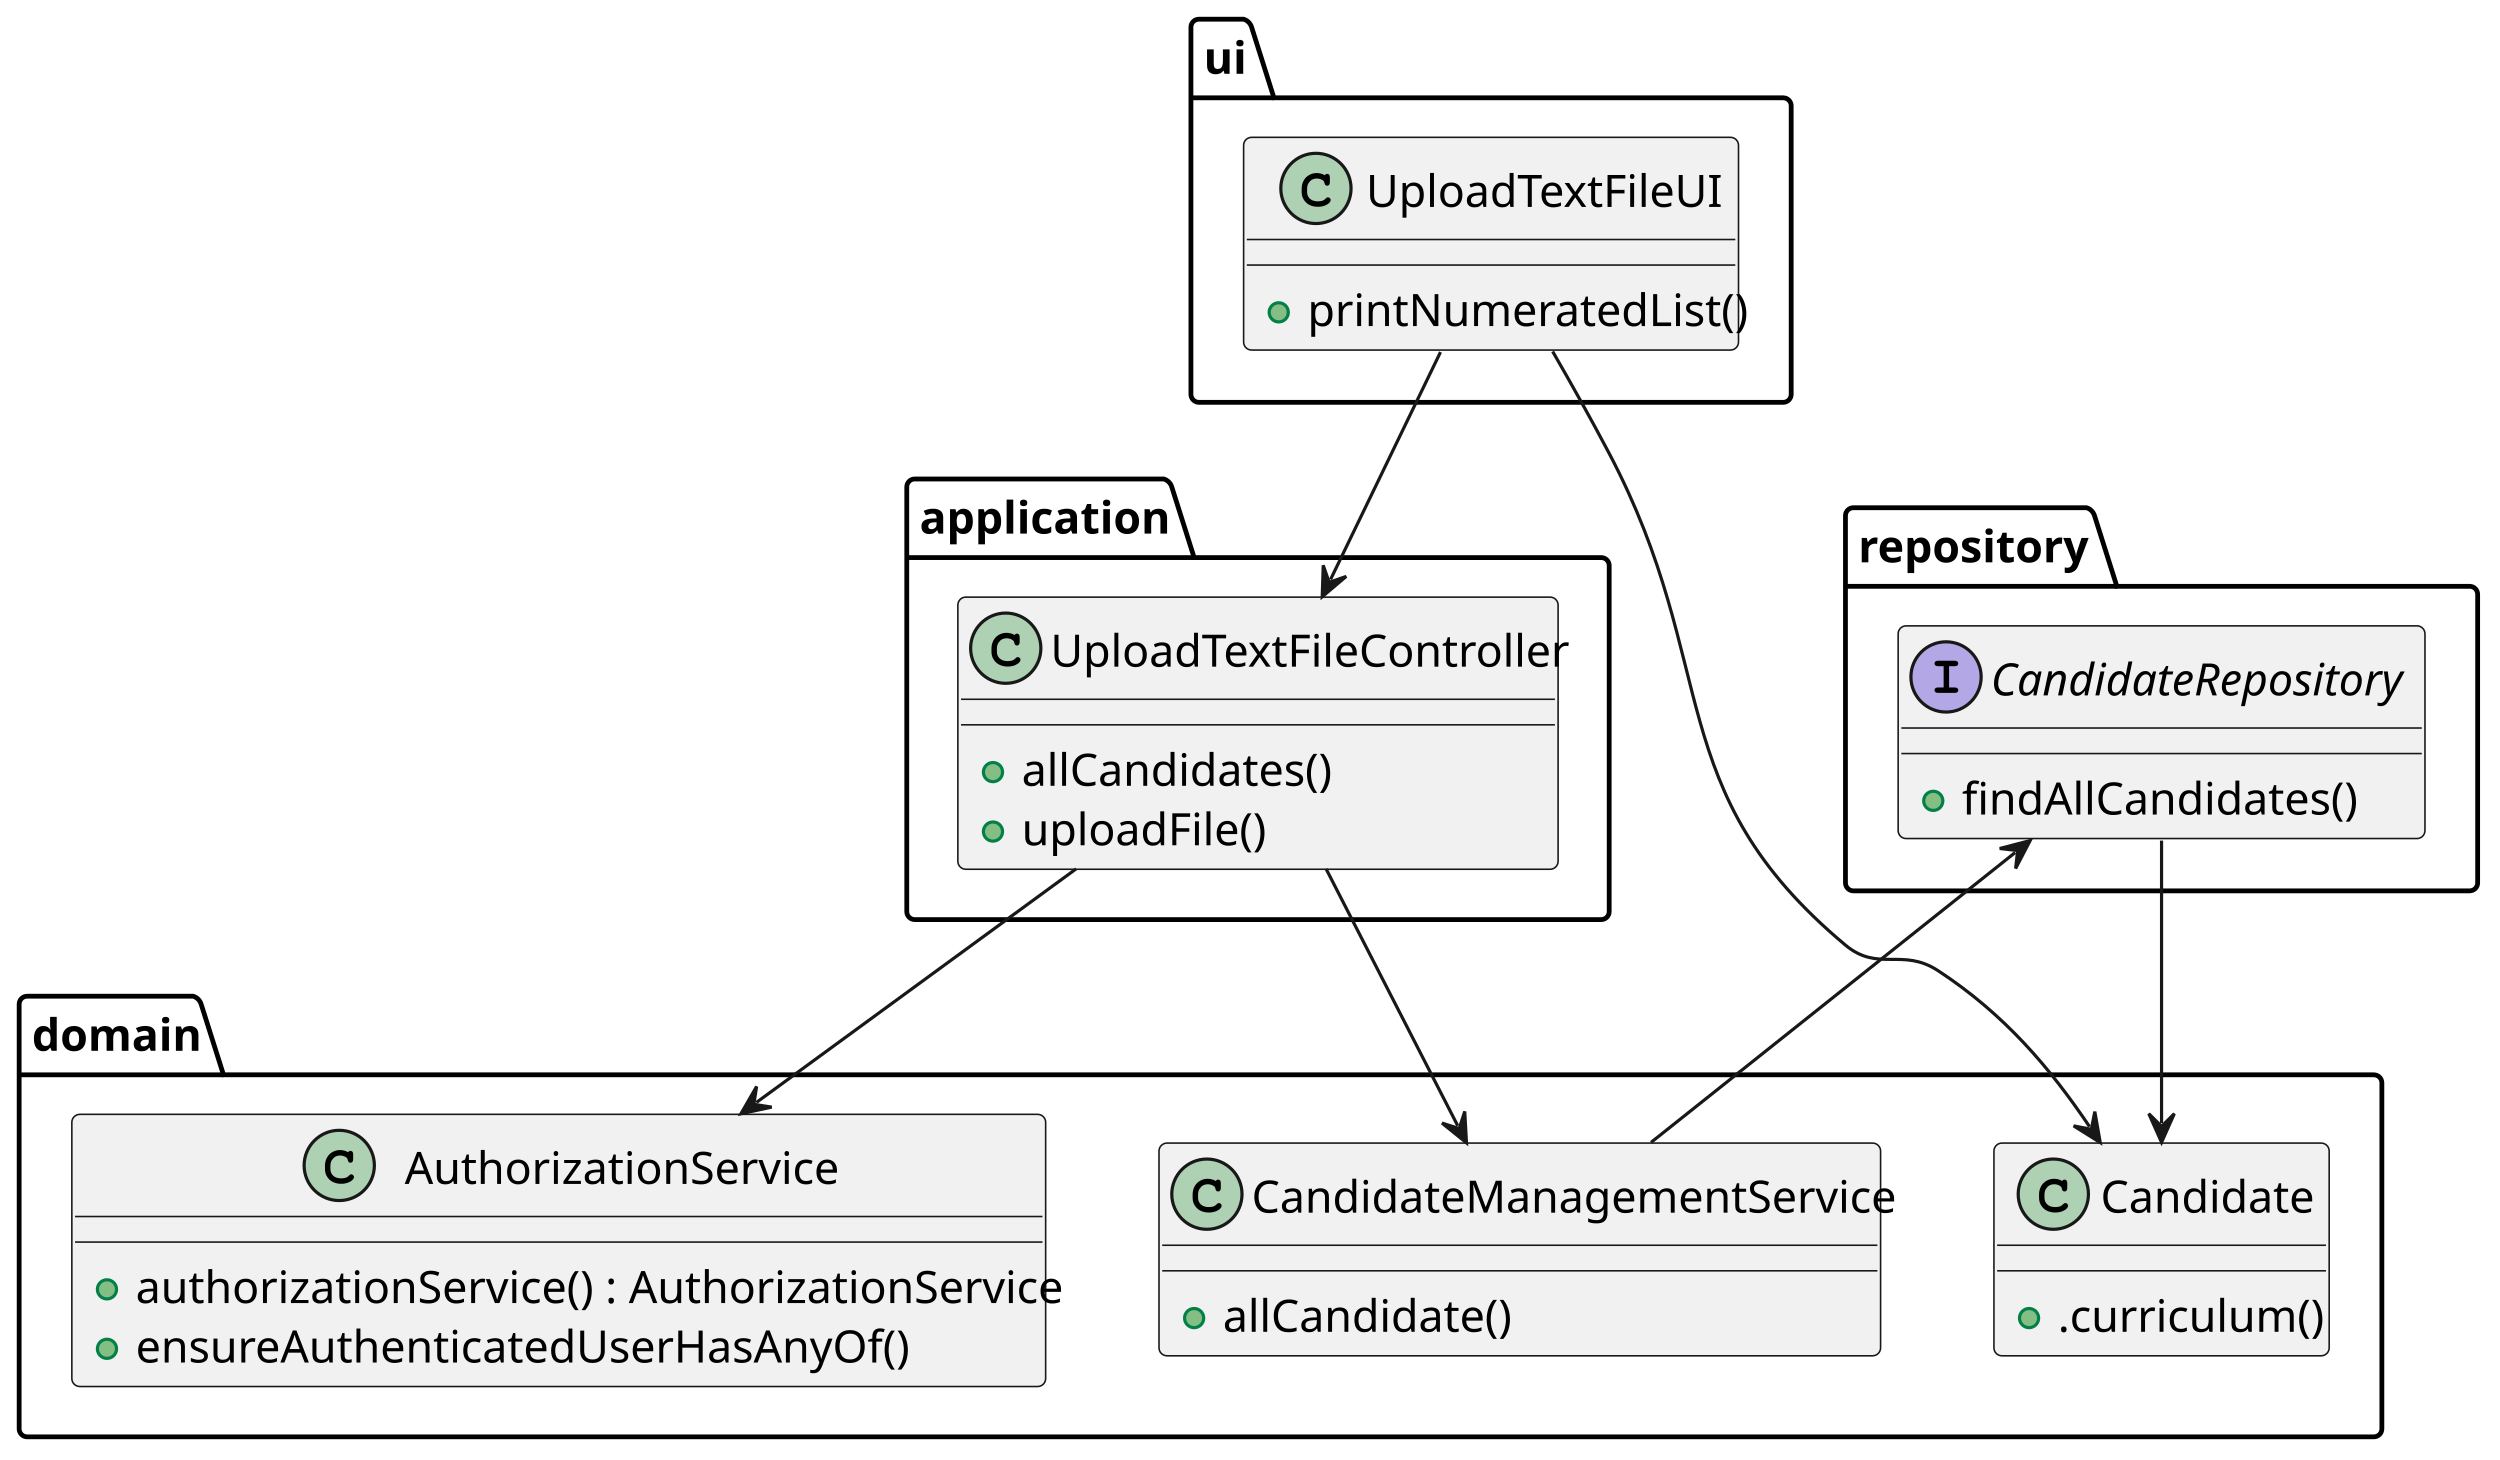
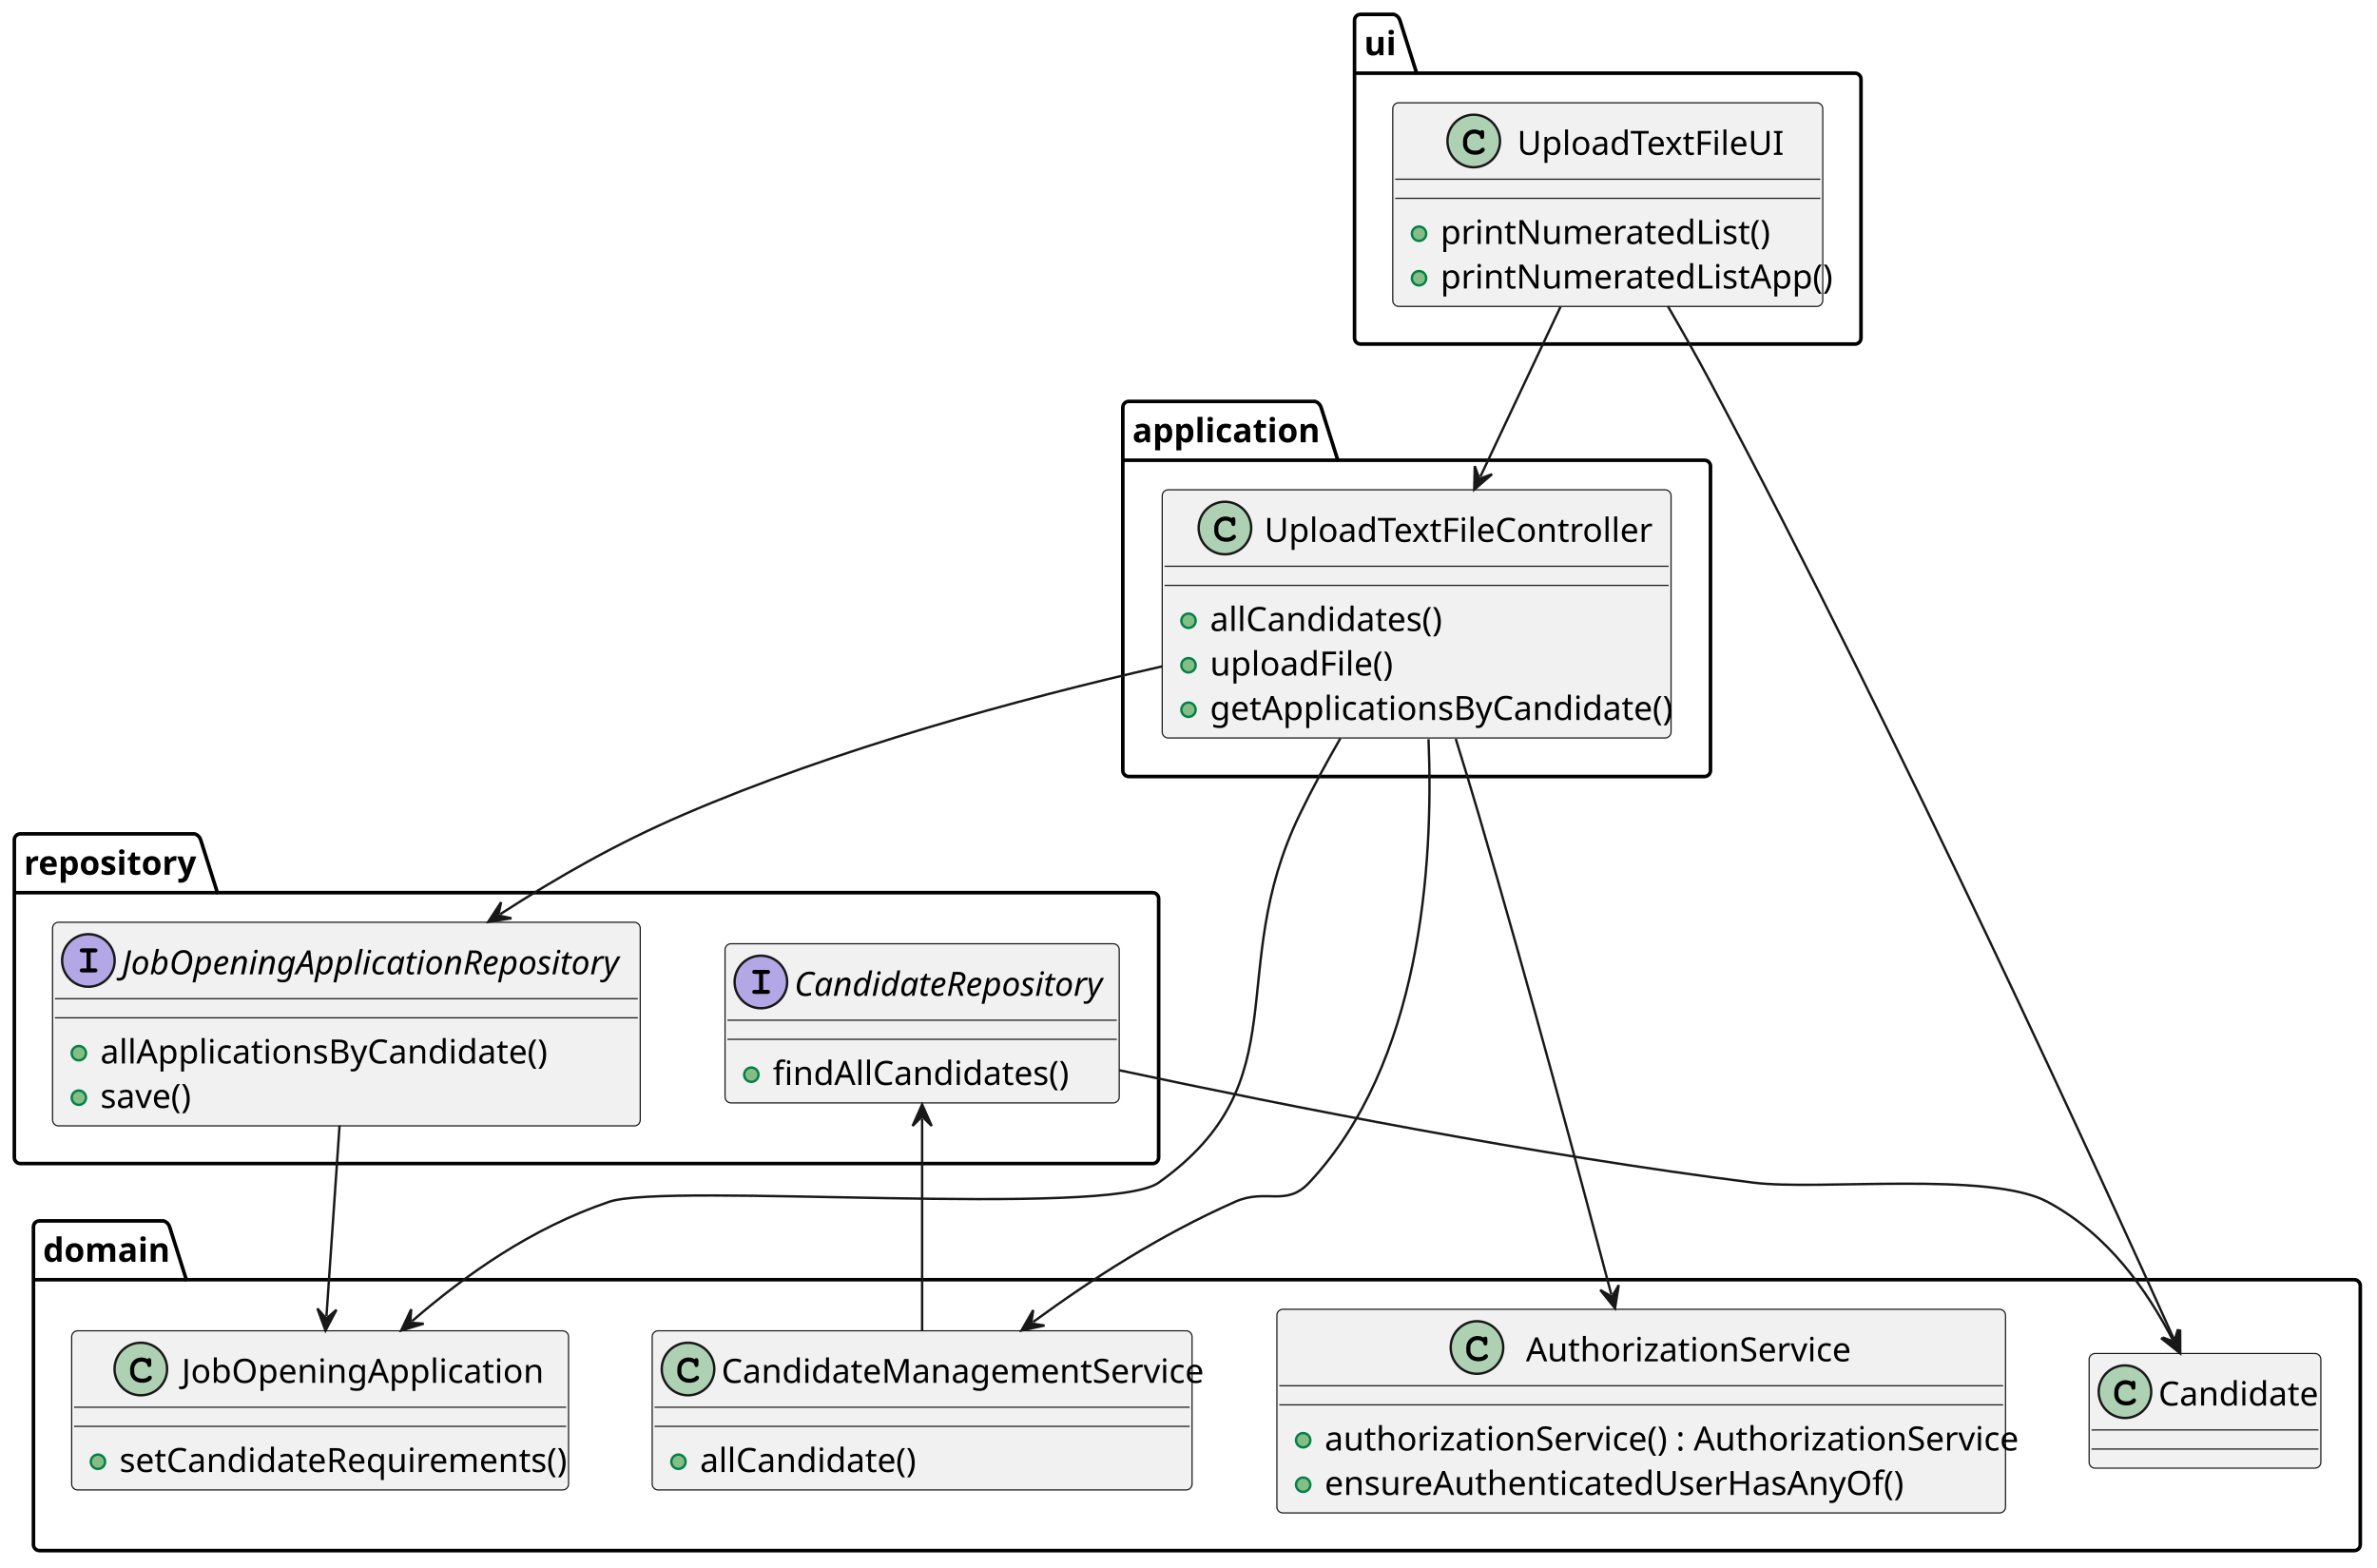
- <svg xmlns="http://www.w3.org/2000/svg" contentStyleType="text/css" height="457px" preserveAspectRatio="none" style="width:783px;height:457px;background:#FFFFFF;" version="1.1" viewBox="0 0 783 457" width="783px" zoomAndPan="magnify">
+ <svg xmlns="http://www.w3.org/2000/svg" contentStyleType="text/css" height="656px" preserveAspectRatio="none" style="width:995px;height:656px;background:#FFFFFF;" version="1.1" viewBox="0 0 995 656" width="995px" zoomAndPan="magnify">
  <defs />
  <g>
    <g id="cluster_ui">
-       <path d="M375.5,6.014 L389.5,6.014 A3.75,3.75 0 0 1 392,8.514 L399,30.635 L558.5,30.635 A2.5,2.5 0 0 1 561,33.135 L561,123.514 A2.5,2.5 0 0 1 558.5,126.014 L375.5,126.014 A2.5,2.5 0 0 1 373,123.514 L373,8.514 A2.5,2.5 0 0 1 375.5,6.014 " fill="none" style="stroke:#000000;stroke-width:1.5;" />
-       <line style="stroke:#000000;stroke-width:1.5;" x1="373" x2="399" y1="30.635" y2="30.635" />
-       <text fill="#000000" font-family="sans-serif" font-size="14" font-weight="bold" lengthAdjust="spacing" textLength="13" x="377" y="23.121">ui</text>
+       <path d="M569.5,6.014 L583.5,6.014 A3.75,3.75 0 0 1 586,8.514 L593,30.635 L776.5,30.635 A2.5,2.5 0 0 1 779,33.135 L779,141.514 A2.5,2.5 0 0 1 776.5,144.014 L569.5,144.014 A2.5,2.5 0 0 1 567,141.514 L567,8.514 A2.5,2.5 0 0 1 569.5,6.014 " fill="none" style="stroke:#000000;stroke-width:1.5;" />
+       <line style="stroke:#000000;stroke-width:1.5;" x1="567" x2="593" y1="30.635" y2="30.635" />
+       <text fill="#000000" font-family="sans-serif" font-size="14" font-weight="bold" lengthAdjust="spacing" textLength="13" x="571" y="23.121">ui</text>
    </g>
    <g id="cluster_application">
-       <path d="M286.5,150.014 L364.5,150.014 A3.75,3.75 0 0 1 367,152.514 L374,174.635 L501.5,174.635 A2.5,2.5 0 0 1 504,177.135 L504,285.514 A2.5,2.5 0 0 1 501.5,288.014 L286.5,288.014 A2.5,2.5 0 0 1 284,285.514 L284,152.514 A2.5,2.5 0 0 1 286.5,150.014 " fill="none" style="stroke:#000000;stroke-width:1.5;" />
-       <line style="stroke:#000000;stroke-width:1.5;" x1="284" x2="374" y1="174.635" y2="174.635" />
-       <text fill="#000000" font-family="sans-serif" font-size="14" font-weight="bold" lengthAdjust="spacing" textLength="77" x="288" y="167.121">application</text>
+       <path d="M472.5,168.014 L550.5,168.014 A3.75,3.75 0 0 1 553,170.514 L560,192.635 L713.5,192.635 A2.5,2.5 0 0 1 716,195.135 L716,322.514 A2.5,2.5 0 0 1 713.5,325.014 L472.5,325.014 A2.5,2.5 0 0 1 470,322.514 L470,170.514 A2.5,2.5 0 0 1 472.5,168.014 " fill="none" style="stroke:#000000;stroke-width:1.5;" />
+       <line style="stroke:#000000;stroke-width:1.5;" x1="470" x2="560" y1="192.635" y2="192.635" />
+       <text fill="#000000" font-family="sans-serif" font-size="14" font-weight="bold" lengthAdjust="spacing" textLength="77" x="474" y="185.121">application</text>
    </g>
    <g id="cluster_repository">
-       <path d="M580.5,159.014 L653.5,159.014 A3.75,3.75 0 0 1 656,161.514 L663,183.635 L773.5,183.635 A2.5,2.5 0 0 1 776,186.135 L776,276.514 A2.5,2.5 0 0 1 773.5,279.014 L580.5,279.014 A2.5,2.5 0 0 1 578,276.514 L578,161.514 A2.5,2.5 0 0 1 580.5,159.014 " fill="none" style="stroke:#000000;stroke-width:1.5;" />
-       <line style="stroke:#000000;stroke-width:1.5;" x1="578" x2="663" y1="183.635" y2="183.635" />
-       <text fill="#000000" font-family="sans-serif" font-size="14" font-weight="bold" lengthAdjust="spacing" textLength="72" x="582" y="176.121">repository</text>
+       <path d="M8.5,349.014 L81.5,349.014 A3.75,3.75 0 0 1 84,351.514 L91,373.635 L482.5,373.635 A2.5,2.5 0 0 1 485,376.135 L485,484.514 A2.5,2.5 0 0 1 482.5,487.014 L8.5,487.014 A2.5,2.5 0 0 1 6,484.514 L6,351.514 A2.5,2.5 0 0 1 8.5,349.014 " fill="none" style="stroke:#000000;stroke-width:1.5;" />
+       <line style="stroke:#000000;stroke-width:1.5;" x1="6" x2="91" y1="373.635" y2="373.635" />
+       <text fill="#000000" font-family="sans-serif" font-size="14" font-weight="bold" lengthAdjust="spacing" textLength="72" x="10" y="366.121">repository</text>
    </g>
    <g id="cluster_domain">
-       <path d="M8.5,312.014 L60.5,312.014 A3.75,3.75 0 0 1 63,314.514 L70,336.635 L743.5,336.635 A2.5,2.5 0 0 1 746,339.135 L746,447.514 A2.5,2.5 0 0 1 743.5,450.014 L8.5,450.014 A2.5,2.5 0 0 1 6,447.514 L6,314.514 A2.5,2.5 0 0 1 8.5,312.014 " fill="none" style="stroke:#000000;stroke-width:1.5;" />
-       <line style="stroke:#000000;stroke-width:1.5;" x1="6" x2="70" y1="336.635" y2="336.635" />
-       <text fill="#000000" font-family="sans-serif" font-size="14" font-weight="bold" lengthAdjust="spacing" textLength="51" x="10" y="329.121">domain</text>
+       <path d="M16.5,511.014 L68.5,511.014 A3.75,3.75 0 0 1 71,513.514 L78,535.635 L985.5,535.635 A2.5,2.5 0 0 1 988,538.135 L988,646.514 A2.5,2.5 0 0 1 985.5,649.014 L16.5,649.014 A2.5,2.5 0 0 1 14,646.514 L14,513.514 A2.5,2.5 0 0 1 16.5,511.014 " fill="none" style="stroke:#000000;stroke-width:1.5;" />
+       <line style="stroke:#000000;stroke-width:1.5;" x1="14" x2="78" y1="535.635" y2="535.635" />
+       <text fill="#000000" font-family="sans-serif" font-size="14" font-weight="bold" lengthAdjust="spacing" textLength="51" x="18" y="528.121">domain</text>
    </g>
    <g id="elem_UploadTextFileUI">
-       <rect codeLine="6" fill="#F1F1F1" height="66.621" id="UploadTextFileUI" rx="2.5" ry="2.5" style="stroke:#181818;stroke-width:0.5;" width="155" x="389.5" y="43.014" />
-       <ellipse cx="412.15" cy="59.014" fill="#ADD1B2" rx="11" ry="11" style="stroke:#181818;stroke-width:1.0;" />
-       <path d="M414.916,54.889 Q415.072,54.67 415.259,54.56 Q415.447,54.451 415.666,54.451 Q416.041,54.451 416.275,54.717 Q416.509,54.967 416.509,55.576 L416.509,57.029 Q416.509,57.639 416.275,57.904 Q416.041,58.17 415.666,58.17 Q415.322,58.17 415.119,57.967 Q414.916,57.779 414.806,57.264 Q414.759,56.904 414.572,56.717 Q414.244,56.342 413.634,56.123 Q413.025,55.904 412.4,55.904 Q411.634,55.904 410.994,56.232 Q410.369,56.56 409.869,57.31 Q409.384,58.06 409.384,59.092 L409.384,60.185 Q409.384,61.42 410.275,62.248 Q411.166,63.06 412.759,63.06 Q413.697,63.06 414.353,62.81 Q414.744,62.654 415.166,62.217 Q415.431,61.951 415.572,61.873 Q415.728,61.795 415.931,61.795 Q416.259,61.795 416.509,62.06 Q416.775,62.31 416.775,62.654 Q416.775,62.998 416.431,63.404 Q415.931,63.982 415.134,64.311 Q414.056,64.764 412.759,64.764 Q411.244,64.764 410.041,64.139 Q409.056,63.639 408.369,62.576 Q407.681,61.498 407.681,60.217 L407.681,59.06 Q407.681,57.732 408.291,56.592 Q408.916,55.435 410.009,54.826 Q411.103,54.201 412.337,54.201 Q413.072,54.201 413.712,54.373 Q414.369,54.529 414.916,54.889 Z " fill="#000000" />
-       <text fill="#000000" font-family="sans-serif" font-size="14" lengthAdjust="spacing" textLength="106" x="427.85" y="64.811">UploadTextFileUI</text>
-       <line style="stroke:#181818;stroke-width:0.5;" x1="390.5" x2="543.5" y1="75.014" y2="75.014" />
-       <line style="stroke:#181818;stroke-width:0.5;" x1="390.5" x2="543.5" y1="83.014" y2="83.014" />
-       <ellipse cx="400.5" cy="97.824" fill="#84BE84" rx="3" ry="3" style="stroke:#038048;stroke-width:1.0;" />
-       <text fill="#000000" font-family="sans-serif" font-size="14" lengthAdjust="spacing" textLength="129" x="409.5" y="102.121">printNumeratedList()</text>
+       <rect codeLine="6" fill="#F1F1F1" height="85.242" id="UploadTextFileUI" rx="2.5" ry="2.5" style="stroke:#181818;stroke-width:0.5;" width="180" x="583" y="43.014" />
+       <ellipse cx="616.9" cy="59.014" fill="#ADD1B2" rx="11" ry="11" style="stroke:#181818;stroke-width:1.0;" />
+       <path d="M619.666,54.889 Q619.822,54.67 620.009,54.56 Q620.197,54.451 620.416,54.451 Q620.791,54.451 621.025,54.717 Q621.259,54.967 621.259,55.576 L621.259,57.029 Q621.259,57.639 621.025,57.904 Q620.791,58.17 620.416,58.17 Q620.072,58.17 619.869,57.967 Q619.666,57.779 619.556,57.264 Q619.509,56.904 619.322,56.717 Q618.994,56.342 618.384,56.123 Q617.775,55.904 617.15,55.904 Q616.384,55.904 615.744,56.232 Q615.119,56.56 614.619,57.31 Q614.134,58.06 614.134,59.092 L614.134,60.185 Q614.134,61.42 615.025,62.248 Q615.916,63.06 617.509,63.06 Q618.447,63.06 619.103,62.81 Q619.494,62.654 619.916,62.217 Q620.181,61.951 620.322,61.873 Q620.478,61.795 620.681,61.795 Q621.009,61.795 621.259,62.06 Q621.525,62.31 621.525,62.654 Q621.525,62.998 621.181,63.404 Q620.681,63.982 619.884,64.311 Q618.806,64.764 617.509,64.764 Q615.994,64.764 614.791,64.139 Q613.806,63.639 613.119,62.576 Q612.431,61.498 612.431,60.217 L612.431,59.06 Q612.431,57.732 613.041,56.592 Q613.666,55.435 614.759,54.826 Q615.853,54.201 617.087,54.201 Q617.822,54.201 618.462,54.373 Q619.119,54.529 619.666,54.889 Z " fill="#000000" />
+       <text fill="#000000" font-family="sans-serif" font-size="14" lengthAdjust="spacing" textLength="106" x="635.1" y="64.811">UploadTextFileUI</text>
+       <line style="stroke:#181818;stroke-width:0.5;" x1="584" x2="762" y1="75.014" y2="75.014" />
+       <line style="stroke:#181818;stroke-width:0.5;" x1="584" x2="762" y1="83.014" y2="83.014" />
+       <ellipse cx="594" cy="97.824" fill="#84BE84" rx="3" ry="3" style="stroke:#038048;stroke-width:1.0;" />
+       <text fill="#000000" font-family="sans-serif" font-size="14" lengthAdjust="spacing" textLength="129" x="603" y="102.121">printNumeratedList()</text>
+       <ellipse cx="594" cy="116.445" fill="#84BE84" rx="3" ry="3" style="stroke:#038048;stroke-width:1.0;" />
+       <text fill="#000000" font-family="sans-serif" font-size="14" lengthAdjust="spacing" textLength="154" x="603" y="120.742">printNumeratedListApp()</text>
    </g>
    <g id="elem_UploadTextFileController">
-       <rect codeLine="15" fill="#F1F1F1" height="85.242" id="UploadTextFileController" rx="2.5" ry="2.5" style="stroke:#181818;stroke-width:0.5;" width="188" x="300" y="187.014" />
-       <ellipse cx="315" cy="203.014" fill="#ADD1B2" rx="11" ry="11" style="stroke:#181818;stroke-width:1.0;" />
-       <path d="M317.766,198.889 Q317.922,198.67 318.109,198.56 Q318.297,198.451 318.516,198.451 Q318.891,198.451 319.125,198.717 Q319.359,198.967 319.359,199.576 L319.359,201.029 Q319.359,201.639 319.125,201.904 Q318.891,202.17 318.516,202.17 Q318.172,202.17 317.969,201.967 Q317.766,201.779 317.656,201.264 Q317.609,200.904 317.422,200.717 Q317.094,200.342 316.484,200.123 Q315.875,199.904 315.25,199.904 Q314.484,199.904 313.844,200.232 Q313.219,200.56 312.719,201.31 Q312.234,202.06 312.234,203.092 L312.234,204.185 Q312.234,205.42 313.125,206.248 Q314.016,207.06 315.609,207.06 Q316.547,207.06 317.203,206.81 Q317.594,206.654 318.016,206.217 Q318.281,205.951 318.422,205.873 Q318.578,205.795 318.781,205.795 Q319.109,205.795 319.359,206.06 Q319.625,206.31 319.625,206.654 Q319.625,206.998 319.281,207.404 Q318.781,207.982 317.984,208.31 Q316.906,208.764 315.609,208.764 Q314.094,208.764 312.891,208.139 Q311.906,207.639 311.219,206.576 Q310.531,205.498 310.531,204.217 L310.531,203.06 Q310.531,201.732 311.141,200.592 Q311.766,199.435 312.859,198.826 Q313.953,198.201 315.188,198.201 Q315.922,198.201 316.562,198.373 Q317.219,198.529 317.766,198.889 Z " fill="#000000" />
-       <text fill="#000000" font-family="sans-serif" font-size="14" lengthAdjust="spacing" textLength="156" x="329" y="208.81">UploadTextFileController</text>
-       <line style="stroke:#181818;stroke-width:0.5;" x1="301" x2="487" y1="219.014" y2="219.014" />
-       <line style="stroke:#181818;stroke-width:0.5;" x1="301" x2="487" y1="227.014" y2="227.014" />
-       <ellipse cx="311" cy="241.824" fill="#84BE84" rx="3" ry="3" style="stroke:#038048;stroke-width:1.0;" />
-       <text fill="#000000" font-family="sans-serif" font-size="14" lengthAdjust="spacing" textLength="96" x="320" y="246.121">allCandidates()</text>
-       <ellipse cx="311" cy="260.445" fill="#84BE84" rx="3" ry="3" style="stroke:#038048;stroke-width:1.0;" />
-       <text fill="#000000" font-family="sans-serif" font-size="14" lengthAdjust="spacing" textLength="76" x="320" y="264.742">uploadFile()</text>
+       <rect codeLine="16" fill="#F1F1F1" height="103.863" id="UploadTextFileController" rx="2.5" ry="2.5" style="stroke:#181818;stroke-width:0.5;" width="213" x="486.5" y="205.014" />
+       <ellipse cx="512.75" cy="221.014" fill="#ADD1B2" rx="11" ry="11" style="stroke:#181818;stroke-width:1.0;" />
+       <path d="M515.516,216.889 Q515.672,216.67 515.859,216.56 Q516.047,216.451 516.266,216.451 Q516.641,216.451 516.875,216.717 Q517.109,216.967 517.109,217.576 L517.109,219.029 Q517.109,219.639 516.875,219.904 Q516.641,220.17 516.266,220.17 Q515.922,220.17 515.719,219.967 Q515.516,219.779 515.406,219.264 Q515.359,218.904 515.172,218.717 Q514.844,218.342 514.234,218.123 Q513.625,217.904 513,217.904 Q512.234,217.904 511.594,218.232 Q510.969,218.56 510.469,219.31 Q509.984,220.06 509.984,221.092 L509.984,222.185 Q509.984,223.42 510.875,224.248 Q511.766,225.06 513.359,225.06 Q514.297,225.06 514.953,224.81 Q515.344,224.654 515.766,224.217 Q516.031,223.951 516.172,223.873 Q516.328,223.795 516.531,223.795 Q516.859,223.795 517.109,224.06 Q517.375,224.31 517.375,224.654 Q517.375,224.998 517.031,225.404 Q516.531,225.982 515.734,226.31 Q514.656,226.764 513.359,226.764 Q511.844,226.764 510.641,226.139 Q509.656,225.639 508.969,224.576 Q508.281,223.498 508.281,222.217 L508.281,221.06 Q508.281,219.732 508.891,218.592 Q509.516,217.435 510.609,216.826 Q511.703,216.201 512.938,216.201 Q513.672,216.201 514.312,216.373 Q514.969,216.529 515.516,216.889 Z " fill="#000000" />
+       <text fill="#000000" font-family="sans-serif" font-size="14" lengthAdjust="spacing" textLength="156" x="529.25" y="226.81">UploadTextFileController</text>
+       <line style="stroke:#181818;stroke-width:0.5;" x1="487.5" x2="698.5" y1="237.014" y2="237.014" />
+       <line style="stroke:#181818;stroke-width:0.5;" x1="487.5" x2="698.5" y1="245.014" y2="245.014" />
+       <ellipse cx="497.5" cy="259.824" fill="#84BE84" rx="3" ry="3" style="stroke:#038048;stroke-width:1.0;" />
+       <text fill="#000000" font-family="sans-serif" font-size="14" lengthAdjust="spacing" textLength="96" x="506.5" y="264.121">allCandidates()</text>
+       <ellipse cx="497.5" cy="278.445" fill="#84BE84" rx="3" ry="3" style="stroke:#038048;stroke-width:1.0;" />
+       <text fill="#000000" font-family="sans-serif" font-size="14" lengthAdjust="spacing" textLength="76" x="506.5" y="282.742">uploadFile()</text>
+       <ellipse cx="497.5" cy="297.066" fill="#84BE84" rx="3" ry="3" style="stroke:#038048;stroke-width:1.0;" />
+       <text fill="#000000" font-family="sans-serif" font-size="14" lengthAdjust="spacing" textLength="187" x="506.5" y="301.363">getApplicationsByCandidate()</text>
    </g>
    <g id="elem_CandidateRepository">
-       <rect codeLine="23" fill="#F1F1F1" height="66.621" id="CandidateRepository" rx="2.5" ry="2.5" style="stroke:#181818;stroke-width:0.5;" width="165" x="594.5" y="196.014" />
-       <ellipse cx="609.5" cy="212.014" fill="#B4A7E5" rx="11" ry="11" style="stroke:#181818;stroke-width:1.0;" />
-       <path d="M610.453,208.654 L610.453,215.31 L612.172,215.31 Q612.781,215.31 613.047,215.545 Q613.312,215.779 613.312,216.17 Q613.312,216.545 613.047,216.779 Q612.781,217.014 612.172,217.014 L607.031,217.014 Q606.422,217.014 606.156,216.779 Q605.891,216.545 605.891,216.154 Q605.891,215.779 606.156,215.545 Q606.422,215.31 607.031,215.31 L608.75,215.31 L608.75,208.654 L607.031,208.654 Q606.422,208.654 606.156,208.42 Q605.891,208.185 605.891,207.795 Q605.891,207.42 606.156,207.185 Q606.422,206.951 607.031,206.951 L612.172,206.951 Q612.781,206.951 613.047,207.185 Q613.312,207.42 613.312,207.795 Q613.312,208.185 613.047,208.42 Q612.781,208.654 612.172,208.654 L610.453,208.654 Z " fill="#000000" />
-       <text fill="#000000" font-family="sans-serif" font-size="14" font-style="italic" lengthAdjust="spacing" textLength="133" x="623.5" y="217.81">CandidateRepository</text>
-       <line style="stroke:#181818;stroke-width:0.5;" x1="595.5" x2="758.5" y1="228.014" y2="228.014" />
-       <line style="stroke:#181818;stroke-width:0.5;" x1="595.5" x2="758.5" y1="236.014" y2="236.014" />
-       <ellipse cx="605.5" cy="250.824" fill="#84BE84" rx="3" ry="3" style="stroke:#038048;stroke-width:1.0;" />
-       <text fill="#000000" font-family="sans-serif" font-size="14" lengthAdjust="spacing" textLength="120" x="614.5" y="255.121">findAllCandidates()</text>
+       <rect codeLine="25" fill="#F1F1F1" height="66.621" id="CandidateRepository" rx="2.5" ry="2.5" style="stroke:#181818;stroke-width:0.5;" width="165" x="303.5" y="395.014" />
+       <ellipse cx="318.5" cy="411.014" fill="#B4A7E5" rx="11" ry="11" style="stroke:#181818;stroke-width:1.0;" />
+       <path d="M319.453,407.654 L319.453,414.31 L321.172,414.31 Q321.781,414.31 322.047,414.545 Q322.312,414.779 322.312,415.17 Q322.312,415.545 322.047,415.779 Q321.781,416.014 321.172,416.014 L316.031,416.014 Q315.422,416.014 315.156,415.779 Q314.891,415.545 314.891,415.154 Q314.891,414.779 315.156,414.545 Q315.422,414.31 316.031,414.31 L317.75,414.31 L317.75,407.654 L316.031,407.654 Q315.422,407.654 315.156,407.42 Q314.891,407.185 314.891,406.795 Q314.891,406.42 315.156,406.185 Q315.422,405.951 316.031,405.951 L321.172,405.951 Q321.781,405.951 322.047,406.185 Q322.312,406.42 322.312,406.795 Q322.312,407.185 322.047,407.42 Q321.781,407.654 321.172,407.654 L319.453,407.654 Z " fill="#000000" />
+       <text fill="#000000" font-family="sans-serif" font-size="14" font-style="italic" lengthAdjust="spacing" textLength="133" x="332.5" y="416.81">CandidateRepository</text>
+       <line style="stroke:#181818;stroke-width:0.5;" x1="304.5" x2="467.5" y1="427.014" y2="427.014" />
+       <line style="stroke:#181818;stroke-width:0.5;" x1="304.5" x2="467.5" y1="435.014" y2="435.014" />
+       <ellipse cx="314.5" cy="449.824" fill="#84BE84" rx="3" ry="3" style="stroke:#038048;stroke-width:1.0;" />
+       <text fill="#000000" font-family="sans-serif" font-size="14" lengthAdjust="spacing" textLength="120" x="323.5" y="454.121">findAllCandidates()</text>
+     </g>
+     <g id="elem_JobOpeningApplicationRepository">
+       <rect codeLine="29" fill="#F1F1F1" height="85.242" id="JobOpeningApplicationRepository" rx="2.5" ry="2.5" style="stroke:#181818;stroke-width:0.5;" width="246" x="22" y="386.014" />
+       <ellipse cx="37" cy="402.014" fill="#B4A7E5" rx="11" ry="11" style="stroke:#181818;stroke-width:1.0;" />
+       <path d="M37.953,398.654 L37.953,405.31 L39.672,405.31 Q40.281,405.31 40.547,405.545 Q40.812,405.779 40.812,406.17 Q40.812,406.545 40.547,406.779 Q40.281,407.014 39.672,407.014 L34.531,407.014 Q33.922,407.014 33.656,406.779 Q33.391,406.545 33.391,406.154 Q33.391,405.779 33.656,405.545 Q33.922,405.31 34.531,405.31 L36.25,405.31 L36.25,398.654 L34.531,398.654 Q33.922,398.654 33.656,398.42 Q33.391,398.185 33.391,397.795 Q33.391,397.42 33.656,397.185 Q33.922,396.951 34.531,396.951 L39.672,396.951 Q40.281,396.951 40.547,397.185 Q40.812,397.42 40.812,397.795 Q40.812,398.185 40.547,398.42 Q40.281,398.654 39.672,398.654 L37.953,398.654 Z " fill="#000000" />
+       <text fill="#000000" font-family="sans-serif" font-size="14" font-style="italic" lengthAdjust="spacing" textLength="214" x="51" y="407.81">JobOpeningApplicationRepository</text>
+       <line style="stroke:#181818;stroke-width:0.5;" x1="23" x2="267" y1="418.014" y2="418.014" />
+       <line style="stroke:#181818;stroke-width:0.5;" x1="23" x2="267" y1="426.014" y2="426.014" />
+       <ellipse cx="33" cy="440.824" fill="#84BE84" rx="3" ry="3" style="stroke:#038048;stroke-width:1.0;" />
+       <text fill="#000000" font-family="sans-serif" font-size="14" lengthAdjust="spacing" textLength="181" x="42" y="445.121">allApplicationsByCandidate()</text>
+       <ellipse cx="33" cy="459.445" fill="#84BE84" rx="3" ry="3" style="stroke:#038048;stroke-width:1.0;" />
+       <text fill="#000000" font-family="sans-serif" font-size="14" lengthAdjust="spacing" textLength="40" x="42" y="463.742">save()</text>
    </g>
    <g id="elem_AuthorizationService">
-       <rect codeLine="30" fill="#F1F1F1" height="85.242" id="AuthorizationService" rx="2.5" ry="2.5" style="stroke:#181818;stroke-width:0.5;" width="305" x="22.5" y="349.014" />
-       <ellipse cx="106.25" cy="365.014" fill="#ADD1B2" rx="11" ry="11" style="stroke:#181818;stroke-width:1.0;" />
-       <path d="M109.016,360.889 Q109.172,360.67 109.359,360.56 Q109.547,360.451 109.766,360.451 Q110.141,360.451 110.375,360.717 Q110.609,360.967 110.609,361.576 L110.609,363.029 Q110.609,363.639 110.375,363.904 Q110.141,364.17 109.766,364.17 Q109.422,364.17 109.219,363.967 Q109.016,363.779 108.906,363.264 Q108.859,362.904 108.672,362.717 Q108.344,362.342 107.734,362.123 Q107.125,361.904 106.5,361.904 Q105.734,361.904 105.094,362.232 Q104.469,362.56 103.969,363.31 Q103.484,364.06 103.484,365.092 L103.484,366.185 Q103.484,367.42 104.375,368.248 Q105.266,369.06 106.859,369.06 Q107.797,369.06 108.453,368.81 Q108.844,368.654 109.266,368.217 Q109.531,367.951 109.672,367.873 Q109.828,367.795 110.031,367.795 Q110.359,367.795 110.609,368.06 Q110.875,368.31 110.875,368.654 Q110.875,368.998 110.531,369.404 Q110.031,369.982 109.234,370.31 Q108.156,370.764 106.859,370.764 Q105.344,370.764 104.141,370.139 Q103.156,369.639 102.469,368.576 Q101.781,367.498 101.781,366.217 L101.781,365.06 Q101.781,363.732 102.391,362.592 Q103.016,361.435 104.109,360.826 Q105.203,360.201 106.438,360.201 Q107.172,360.201 107.812,360.373 Q108.469,360.529 109.016,360.889 Z " fill="#000000" />
-       <text fill="#000000" font-family="sans-serif" font-size="14" lengthAdjust="spacing" textLength="129" x="126.75" y="370.81">AuthorizationService</text>
-       <line style="stroke:#181818;stroke-width:0.5;" x1="23.5" x2="326.5" y1="381.014" y2="381.014" />
-       <line style="stroke:#181818;stroke-width:0.5;" x1="23.5" x2="326.5" y1="389.014" y2="389.014" />
-       <ellipse cx="33.5" cy="403.824" fill="#84BE84" rx="3" ry="3" style="stroke:#038048;stroke-width:1.0;" />
-       <text fill="#000000" font-family="sans-serif" font-size="14" lengthAdjust="spacing" textLength="279" x="42.5" y="408.121">authorizationService() : AuthorizationService</text>
-       <ellipse cx="33.5" cy="422.445" fill="#84BE84" rx="3" ry="3" style="stroke:#038048;stroke-width:1.0;" />
-       <text fill="#000000" font-family="sans-serif" font-size="14" lengthAdjust="spacing" textLength="233" x="42.5" y="426.742">ensureAuthenticatedUserHasAnyOf()</text>
+       <rect codeLine="37" fill="#F1F1F1" height="85.242" id="AuthorizationService" rx="2.5" ry="2.5" style="stroke:#181818;stroke-width:0.5;" width="305" x="534.5" y="548.014" />
+       <ellipse cx="618.25" cy="564.014" fill="#ADD1B2" rx="11" ry="11" style="stroke:#181818;stroke-width:1.0;" />
+       <path d="M621.016,559.889 Q621.172,559.67 621.359,559.561 Q621.547,559.451 621.766,559.451 Q622.141,559.451 622.375,559.717 Q622.609,559.967 622.609,560.576 L622.609,562.029 Q622.609,562.639 622.375,562.904 Q622.141,563.17 621.766,563.17 Q621.422,563.17 621.219,562.967 Q621.016,562.779 620.906,562.264 Q620.859,561.904 620.672,561.717 Q620.344,561.342 619.734,561.123 Q619.125,560.904 618.5,560.904 Q617.734,560.904 617.094,561.232 Q616.469,561.561 615.969,562.311 Q615.484,563.061 615.484,564.092 L615.484,565.186 Q615.484,566.42 616.375,567.248 Q617.266,568.061 618.859,568.061 Q619.797,568.061 620.453,567.811 Q620.844,567.654 621.266,567.217 Q621.531,566.951 621.672,566.873 Q621.828,566.795 622.031,566.795 Q622.359,566.795 622.609,567.061 Q622.875,567.311 622.875,567.654 Q622.875,567.998 622.531,568.404 Q622.031,568.982 621.234,569.311 Q620.156,569.764 618.859,569.764 Q617.344,569.764 616.141,569.139 Q615.156,568.639 614.469,567.576 Q613.781,566.498 613.781,565.217 L613.781,564.061 Q613.781,562.732 614.391,561.592 Q615.016,560.436 616.109,559.826 Q617.203,559.201 618.438,559.201 Q619.172,559.201 619.812,559.373 Q620.469,559.529 621.016,559.889 Z " fill="#000000" />
+       <text fill="#000000" font-family="sans-serif" font-size="14" lengthAdjust="spacing" textLength="129" x="638.75" y="569.811">AuthorizationService</text>
+       <line style="stroke:#181818;stroke-width:0.5;" x1="535.5" x2="838.5" y1="580.014" y2="580.014" />
+       <line style="stroke:#181818;stroke-width:0.5;" x1="535.5" x2="838.5" y1="588.014" y2="588.014" />
+       <ellipse cx="545.5" cy="602.824" fill="#84BE84" rx="3" ry="3" style="stroke:#038048;stroke-width:1.0;" />
+       <text fill="#000000" font-family="sans-serif" font-size="14" lengthAdjust="spacing" textLength="279" x="554.5" y="607.121">authorizationService() : AuthorizationService</text>
+       <ellipse cx="545.5" cy="621.445" fill="#84BE84" rx="3" ry="3" style="stroke:#038048;stroke-width:1.0;" />
+       <text fill="#000000" font-family="sans-serif" font-size="14" lengthAdjust="spacing" textLength="233" x="554.5" y="625.742">ensureAuthenticatedUserHasAnyOf()</text>
+     </g>
+     <g id="elem_JobOpeningApplication">
+       <rect codeLine="41" fill="#F1F1F1" height="66.621" id="JobOpeningApplication" rx="2.5" ry="2.5" style="stroke:#181818;stroke-width:0.5;" width="208" x="30" y="557.014" />
+       <ellipse cx="58.95" cy="573.014" fill="#ADD1B2" rx="11" ry="11" style="stroke:#181818;stroke-width:1.0;" />
+       <path d="M61.716,568.889 Q61.872,568.67 62.059,568.561 Q62.247,568.451 62.466,568.451 Q62.841,568.451 63.075,568.717 Q63.309,568.967 63.309,569.576 L63.309,571.029 Q63.309,571.639 63.075,571.904 Q62.841,572.17 62.466,572.17 Q62.122,572.17 61.919,571.967 Q61.716,571.779 61.606,571.264 Q61.559,570.904 61.372,570.717 Q61.044,570.342 60.434,570.123 Q59.825,569.904 59.2,569.904 Q58.434,569.904 57.794,570.232 Q57.169,570.561 56.669,571.311 Q56.184,572.061 56.184,573.092 L56.184,574.186 Q56.184,575.42 57.075,576.248 Q57.966,577.061 59.559,577.061 Q60.497,577.061 61.153,576.811 Q61.544,576.654 61.966,576.217 Q62.231,575.951 62.372,575.873 Q62.528,575.795 62.731,575.795 Q63.059,575.795 63.309,576.061 Q63.575,576.311 63.575,576.654 Q63.575,576.998 63.231,577.404 Q62.731,577.982 61.934,578.311 Q60.856,578.764 59.559,578.764 Q58.044,578.764 56.841,578.139 Q55.856,577.639 55.169,576.576 Q54.481,575.498 54.481,574.217 L54.481,573.061 Q54.481,571.732 55.091,570.592 Q55.716,569.436 56.809,568.826 Q57.903,568.201 59.138,568.201 Q59.872,568.201 60.513,568.373 Q61.169,568.529 61.716,568.889 Z " fill="#000000" />
+       <text fill="#000000" font-family="sans-serif" font-size="14" lengthAdjust="spacing" textLength="145" x="76.05" y="578.811">JobOpeningApplication</text>
+       <line style="stroke:#181818;stroke-width:0.5;" x1="31" x2="237" y1="589.014" y2="589.014" />
+       <line style="stroke:#181818;stroke-width:0.5;" x1="31" x2="237" y1="597.014" y2="597.014" />
+       <ellipse cx="41" cy="611.824" fill="#84BE84" rx="3" ry="3" style="stroke:#038048;stroke-width:1.0;" />
+       <text fill="#000000" font-family="sans-serif" font-size="14" lengthAdjust="spacing" textLength="182" x="50" y="616.121">setCandidateRequirements()</text>
    </g>
    <g id="elem_CandidateManagementService">
-       <rect codeLine="35" fill="#F1F1F1" height="66.621" id="CandidateManagementService" rx="2.5" ry="2.5" style="stroke:#181818;stroke-width:0.5;" width="226" x="363" y="358.014" />
-       <ellipse cx="378" cy="374.014" fill="#ADD1B2" rx="11" ry="11" style="stroke:#181818;stroke-width:1.0;" />
-       <path d="M380.766,369.889 Q380.922,369.67 381.109,369.56 Q381.297,369.451 381.516,369.451 Q381.891,369.451 382.125,369.717 Q382.359,369.967 382.359,370.576 L382.359,372.029 Q382.359,372.639 382.125,372.904 Q381.891,373.17 381.516,373.17 Q381.172,373.17 380.969,372.967 Q380.766,372.779 380.656,372.264 Q380.609,371.904 380.422,371.717 Q380.094,371.342 379.484,371.123 Q378.875,370.904 378.25,370.904 Q377.484,370.904 376.844,371.232 Q376.219,371.56 375.719,372.31 Q375.234,373.06 375.234,374.092 L375.234,375.185 Q375.234,376.42 376.125,377.248 Q377.016,378.06 378.609,378.06 Q379.547,378.06 380.203,377.81 Q380.594,377.654 381.016,377.217 Q381.281,376.951 381.422,376.873 Q381.578,376.795 381.781,376.795 Q382.109,376.795 382.359,377.06 Q382.625,377.31 382.625,377.654 Q382.625,377.998 382.281,378.404 Q381.781,378.982 380.984,379.31 Q379.906,379.764 378.609,379.764 Q377.094,379.764 375.891,379.139 Q374.906,378.639 374.219,377.576 Q373.531,376.498 373.531,375.217 L373.531,374.06 Q373.531,372.732 374.141,371.592 Q374.766,370.435 375.859,369.826 Q376.953,369.201 378.188,369.201 Q378.922,369.201 379.562,369.373 Q380.219,369.529 380.766,369.889 Z " fill="#000000" />
-       <text fill="#000000" font-family="sans-serif" font-size="14" lengthAdjust="spacing" textLength="194" x="392" y="379.81">CandidateManagementService</text>
-       <line style="stroke:#181818;stroke-width:0.5;" x1="364" x2="588" y1="390.014" y2="390.014" />
-       <line style="stroke:#181818;stroke-width:0.5;" x1="364" x2="588" y1="398.014" y2="398.014" />
-       <ellipse cx="374" cy="412.824" fill="#84BE84" rx="3" ry="3" style="stroke:#038048;stroke-width:1.0;" />
-       <text fill="#000000" font-family="sans-serif" font-size="14" lengthAdjust="spacing" textLength="89" x="383" y="417.121">allCandidate()</text>
+       <rect codeLine="45" fill="#F1F1F1" height="66.621" id="CandidateManagementService" rx="2.5" ry="2.5" style="stroke:#181818;stroke-width:0.5;" width="226" x="273" y="557.014" />
+       <ellipse cx="288" cy="573.014" fill="#ADD1B2" rx="11" ry="11" style="stroke:#181818;stroke-width:1.0;" />
+       <path d="M290.766,568.889 Q290.922,568.67 291.109,568.561 Q291.297,568.451 291.516,568.451 Q291.891,568.451 292.125,568.717 Q292.359,568.967 292.359,569.576 L292.359,571.029 Q292.359,571.639 292.125,571.904 Q291.891,572.17 291.516,572.17 Q291.172,572.17 290.969,571.967 Q290.766,571.779 290.656,571.264 Q290.609,570.904 290.422,570.717 Q290.094,570.342 289.484,570.123 Q288.875,569.904 288.25,569.904 Q287.484,569.904 286.844,570.232 Q286.219,570.561 285.719,571.311 Q285.234,572.061 285.234,573.092 L285.234,574.186 Q285.234,575.42 286.125,576.248 Q287.016,577.061 288.609,577.061 Q289.547,577.061 290.203,576.811 Q290.594,576.654 291.016,576.217 Q291.281,575.951 291.422,575.873 Q291.578,575.795 291.781,575.795 Q292.109,575.795 292.359,576.061 Q292.625,576.311 292.625,576.654 Q292.625,576.998 292.281,577.404 Q291.781,577.982 290.984,578.311 Q289.906,578.764 288.609,578.764 Q287.094,578.764 285.891,578.139 Q284.906,577.639 284.219,576.576 Q283.531,575.498 283.531,574.217 L283.531,573.061 Q283.531,571.732 284.141,570.592 Q284.766,569.436 285.859,568.826 Q286.953,568.201 288.188,568.201 Q288.922,568.201 289.562,568.373 Q290.219,568.529 290.766,568.889 Z " fill="#000000" />
+       <text fill="#000000" font-family="sans-serif" font-size="14" lengthAdjust="spacing" textLength="194" x="302" y="578.811">CandidateManagementService</text>
+       <line style="stroke:#181818;stroke-width:0.5;" x1="274" x2="498" y1="589.014" y2="589.014" />
+       <line style="stroke:#181818;stroke-width:0.5;" x1="274" x2="498" y1="597.014" y2="597.014" />
+       <ellipse cx="284" cy="611.824" fill="#84BE84" rx="3" ry="3" style="stroke:#038048;stroke-width:1.0;" />
+       <text fill="#000000" font-family="sans-serif" font-size="14" lengthAdjust="spacing" textLength="89" x="293" y="616.121">allCandidate()</text>
    </g>
    <g id="elem_Candidate">
-       <rect codeLine="39" fill="#F1F1F1" height="66.621" id="Candidate" rx="2.5" ry="2.5" style="stroke:#181818;stroke-width:0.5;" width="105" x="624.5" y="358.014" />
-       <ellipse cx="643.1" cy="374.014" fill="#ADD1B2" rx="11" ry="11" style="stroke:#181818;stroke-width:1.0;" />
-       <path d="M645.866,369.889 Q646.022,369.67 646.209,369.56 Q646.397,369.451 646.616,369.451 Q646.991,369.451 647.225,369.717 Q647.459,369.967 647.459,370.576 L647.459,372.029 Q647.459,372.639 647.225,372.904 Q646.991,373.17 646.616,373.17 Q646.272,373.17 646.069,372.967 Q645.866,372.779 645.756,372.264 Q645.709,371.904 645.522,371.717 Q645.194,371.342 644.584,371.123 Q643.975,370.904 643.35,370.904 Q642.584,370.904 641.944,371.232 Q641.319,371.56 640.819,372.31 Q640.334,373.06 640.334,374.092 L640.334,375.185 Q640.334,376.42 641.225,377.248 Q642.116,378.06 643.709,378.06 Q644.647,378.06 645.303,377.81 Q645.694,377.654 646.116,377.217 Q646.381,376.951 646.522,376.873 Q646.678,376.795 646.881,376.795 Q647.209,376.795 647.459,377.06 Q647.725,377.31 647.725,377.654 Q647.725,377.998 647.381,378.404 Q646.881,378.982 646.084,379.31 Q645.006,379.764 643.709,379.764 Q642.194,379.764 640.991,379.139 Q640.006,378.639 639.319,377.576 Q638.631,376.498 638.631,375.217 L638.631,374.06 Q638.631,372.732 639.241,371.592 Q639.866,370.435 640.959,369.826 Q642.053,369.201 643.288,369.201 Q644.022,369.201 644.663,369.373 Q645.319,369.529 645.866,369.889 Z " fill="#000000" />
-       <text fill="#000000" font-family="sans-serif" font-size="14" lengthAdjust="spacing" textLength="65" x="657.9" y="379.81">Candidate</text>
-       <line style="stroke:#181818;stroke-width:0.5;" x1="625.5" x2="728.5" y1="390.014" y2="390.014" />
-       <line style="stroke:#181818;stroke-width:0.5;" x1="625.5" x2="728.5" y1="398.014" y2="398.014" />
-       <ellipse cx="635.5" cy="412.824" fill="#84BE84" rx="3" ry="3" style="stroke:#038048;stroke-width:1.0;" />
-       <text fill="#000000" font-family="sans-serif" font-size="14" lengthAdjust="spacing" textLength="79" x="644.5" y="417.121">.curriculum()</text>
+       <rect codeLine="49" fill="#F1F1F1" height="48" id="Candidate" rx="2.5" ry="2.5" style="stroke:#181818;stroke-width:0.5;" width="97" x="874.5" y="566.514" />
+       <ellipse cx="889.5" cy="582.514" fill="#ADD1B2" rx="11" ry="11" style="stroke:#181818;stroke-width:1.0;" />
+       <path d="M892.266,578.389 Q892.422,578.17 892.609,578.061 Q892.797,577.951 893.016,577.951 Q893.391,577.951 893.625,578.217 Q893.859,578.467 893.859,579.076 L893.859,580.529 Q893.859,581.139 893.625,581.404 Q893.391,581.67 893.016,581.67 Q892.672,581.67 892.469,581.467 Q892.266,581.279 892.156,580.764 Q892.109,580.404 891.922,580.217 Q891.594,579.842 890.984,579.623 Q890.375,579.404 889.75,579.404 Q888.984,579.404 888.344,579.732 Q887.719,580.061 887.219,580.811 Q886.734,581.561 886.734,582.592 L886.734,583.686 Q886.734,584.92 887.625,585.748 Q888.516,586.561 890.109,586.561 Q891.047,586.561 891.703,586.311 Q892.094,586.154 892.516,585.717 Q892.781,585.451 892.922,585.373 Q893.078,585.295 893.281,585.295 Q893.609,585.295 893.859,585.561 Q894.125,585.811 894.125,586.154 Q894.125,586.498 893.781,586.904 Q893.281,587.482 892.484,587.811 Q891.406,588.264 890.109,588.264 Q888.594,588.264 887.391,587.639 Q886.406,587.139 885.719,586.076 Q885.031,584.998 885.031,583.717 L885.031,582.561 Q885.031,581.232 885.641,580.092 Q886.266,578.936 887.359,578.326 Q888.453,577.701 889.688,577.701 Q890.422,577.701 891.062,577.873 Q891.719,578.029 892.266,578.389 Z " fill="#000000" />
+       <text fill="#000000" font-family="sans-serif" font-size="14" lengthAdjust="spacing" textLength="65" x="903.5" y="588.311">Candidate</text>
+       <line style="stroke:#181818;stroke-width:0.5;" x1="875.5" x2="970.5" y1="598.514" y2="598.514" />
+       <line style="stroke:#181818;stroke-width:0.5;" x1="875.5" x2="970.5" y1="606.514" y2="606.514" />
    </g>
    <g id="link_UploadTextFileUI_UploadTextFileController">
-       <path codeLine="44" d="M451.16,110.274 C440.3,132.744 428.411,157.332 416.731,181.492 " fill="none" id="UploadTextFileUI-to-UploadTextFileController" style="stroke:#181818;stroke-width:1.0;" />
-       <polygon fill="#181818" points="414.12,186.894,421.639,180.532,416.296,182.392,414.436,177.05,414.12,186.894" style="stroke:#181818;stroke-width:1.0;" />
+       <path codeLine="53" d="M653.22,128.414 C642.3,151.554 631.222,175.038 619.672,199.498 " fill="none" id="UploadTextFileUI-to-UploadTextFileController" style="stroke:#181818;stroke-width:1.0;" />
+       <polygon fill="#181818" points="617.11,204.924,624.57,198.493,619.245,200.402,617.336,195.077,617.11,204.924" style="stroke:#181818;stroke-width:1.0;" />
    </g>
    <g id="link_UploadTextFileUI_Candidate">
-       <path codeLine="45" d="M486.29,110.074 C492.14,120.214 498.47,131.504 504,142.014 C539.36,209.214 519.73,247.324 578,296.014 C588.26,304.584 595.81,296.684 607,304.014 C627.85,317.664 642.109,334.546 654.449,352.877 " fill="none" id="UploadTextFileUI-to-Candidate" style="stroke:#181818;stroke-width:1.0;" />
-       <polygon fill="#181818" points="657.8,357.854,656.092,348.154,655.008,353.706,649.456,352.622,657.8,357.854" style="stroke:#181818;stroke-width:1.0;" />
+       <path codeLine="54" d="M698.15,128.164 C704.16,138.484 710.44,149.574 716,160.014 C797.1,312.354 880.947,495.973 910.177,560.903 " fill="none" id="UploadTextFileUI-to-Candidate" style="stroke:#181818;stroke-width:1.0;" />
+       <polygon fill="#181818" points="912.64,566.374,912.593,556.525,910.587,561.814,905.298,559.809,912.64,566.374" style="stroke:#181818;stroke-width:1.0;" />
    </g>
    <g id="link_UploadTextFileController_AuthorizationService">
-       <path codeLine="46" d="M337.03,272.134 C304.71,295.744 269.245,321.665 236.905,345.285 " fill="none" id="UploadTextFileController-to-AuthorizationService" style="stroke:#181818;stroke-width:1.0;" />
-       <polygon fill="#181818" points="232.06,348.824,241.687,346.746,236.098,345.875,236.969,340.285,232.06,348.824" style="stroke:#181818;stroke-width:1.0;" />
+       <path codeLine="55" d="M609.38,309.284 C612.64,319.764 615.98,330.724 619,341.014 C640.21,413.334 661.428,492.312 674.498,541.812 " fill="none" id="UploadTextFileController-to-AuthorizationService" style="stroke:#181818;stroke-width:1.0;" />
+       <polygon fill="#181818" points="676.03,547.614,677.6,537.891,674.754,542.779,669.865,539.933,676.03,547.614" style="stroke:#181818;stroke-width:1.0;" />
    </g>
    <g id="link_UploadTextFileController_CandidateManagementService">
-       <path codeLine="47" d="M415.33,272.134 C429.04,298.894 443.874,327.824 456.564,352.594 " fill="none" id="UploadTextFileController-to-CandidateManagementService" style="stroke:#181818;stroke-width:1.0;" />
-       <polygon fill="#181818" points="459.3,357.934,458.756,348.1,457.02,353.484,451.636,351.748,459.3,357.934" style="stroke:#181818;stroke-width:1.0;" />
+       <path codeLine="56" d="M597.98,309.404 C600.16,362.744 594.68,445.204 548,495.014 C538.27,505.394 530,497.234 517,503.014 C485.12,517.174 457.217,535.267 432.437,553.347 " fill="none" id="UploadTextFileController-to-CandidateManagementService" style="stroke:#181818;stroke-width:1.0;" />
+       <polygon fill="#181818" points="427.59,556.884,437.218,554.81,431.629,553.937,432.503,548.348,427.59,556.884" style="stroke:#181818;stroke-width:1.0;" />
+     </g>
+     <g id="link_UploadTextFileController_JobOpeningApplicationRepository">
+       <path codeLine="57" d="M486.39,278.934 C426.15,292.684 350.26,313.304 286,341.014 C257.92,353.124 233.845,366.886 209.405,382.616 " fill="none" id="UploadTextFileController-to-JobOpeningApplicationRepository" style="stroke:#181818;stroke-width:1.0;" />
+       <polygon fill="#181818" points="204.36,385.864,214.093,384.356,208.564,383.158,209.763,377.629,204.36,385.864" style="stroke:#181818;stroke-width:1.0;" />
+     </g>
+     <g id="link_UploadTextFileController_JobOpeningApplication">
+       <path codeLine="58" d="M561.05,309.084 C555.06,319.474 549.09,330.464 544,341.014 C512.15,407.024 544.66,452.434 485,495.014 C464.19,509.864 279.21,494.784 255,503.014 C222.24,514.154 195.165,533.416 172.475,552.976 " fill="none" id="UploadTextFileController-to-JobOpeningApplication" style="stroke:#181818;stroke-width:1.0;" />
+       <polygon fill="#181818" points="167.93,556.894,177.358,554.047,171.717,553.629,172.135,547.988,167.93,556.894" style="stroke:#181818;stroke-width:1.0;" />
    </g>
    <g id="link_CandidateManagementService_CandidateRepository">
-       <path codeLine="48" d="M517.11,357.794 C551.78,330.194 596.456,294.631 631.146,267.011 " fill="none" id="CandidateManagementService-to-CandidateRepository" style="stroke:#181818;stroke-width:1.0;" />
-       <polygon fill="#181818" points="635.84,263.274,626.308,265.75,631.928,266.388,631.291,272.009,635.84,263.274" style="stroke:#181818;stroke-width:1.0;" />
+       <path codeLine="59" d="M386,556.794 C386,529.194 386,495.894 386,468.274 " fill="none" id="CandidateManagementService-to-CandidateRepository" style="stroke:#181818;stroke-width:1.0;" />
+       <polygon fill="#181818" points="386,462.274,382,471.274,386,467.274,390,471.274,386,462.274" style="stroke:#181818;stroke-width:1.0;" />
    </g>
    <g id="link_CandidateRepository_Candidate">
-       <path codeLine="49" d="M677,263.274 C677,290.894 677,324.194 677,351.794 " fill="none" id="CandidateRepository-to-Candidate" style="stroke:#181818;stroke-width:1.0;" />
-       <polygon fill="#181818" points="677,357.794,681,348.794,677,352.794,673,348.794,677,357.794" style="stroke:#181818;stroke-width:1.0;" />
+       <path codeLine="60" d="M468.52,447.964 C538.76,462.964 642.51,483.474 734,495.014 C761.18,498.444 832.86,490.074 857,503.014 C882.81,516.844 898.775,540.319 909.555,560.889 " fill="none" id="CandidateRepository-to-Candidate" style="stroke:#181818;stroke-width:1.0;" />
+       <polygon fill="#181818" points="912.34,566.204,911.705,556.375,910.019,561.775,904.619,560.089,912.34,566.204" style="stroke:#181818;stroke-width:1.0;" />
+     </g>
+     <g id="link_JobOpeningApplicationRepository_JobOpeningApplication">
+       <path codeLine="61" d="M142.14,471.134 C140.3,497.894 138.351,526.178 136.651,550.948 " fill="none" id="JobOpeningApplicationRepository-to-JobOpeningApplication" style="stroke:#181818;stroke-width:1.0;" />
+       <polygon fill="#181818" points="136.24,556.934,140.847,548.229,136.582,551.945,132.866,547.681,136.24,556.934" style="stroke:#181818;stroke-width:1.0;" />
    </g>
  </g>
</svg>
